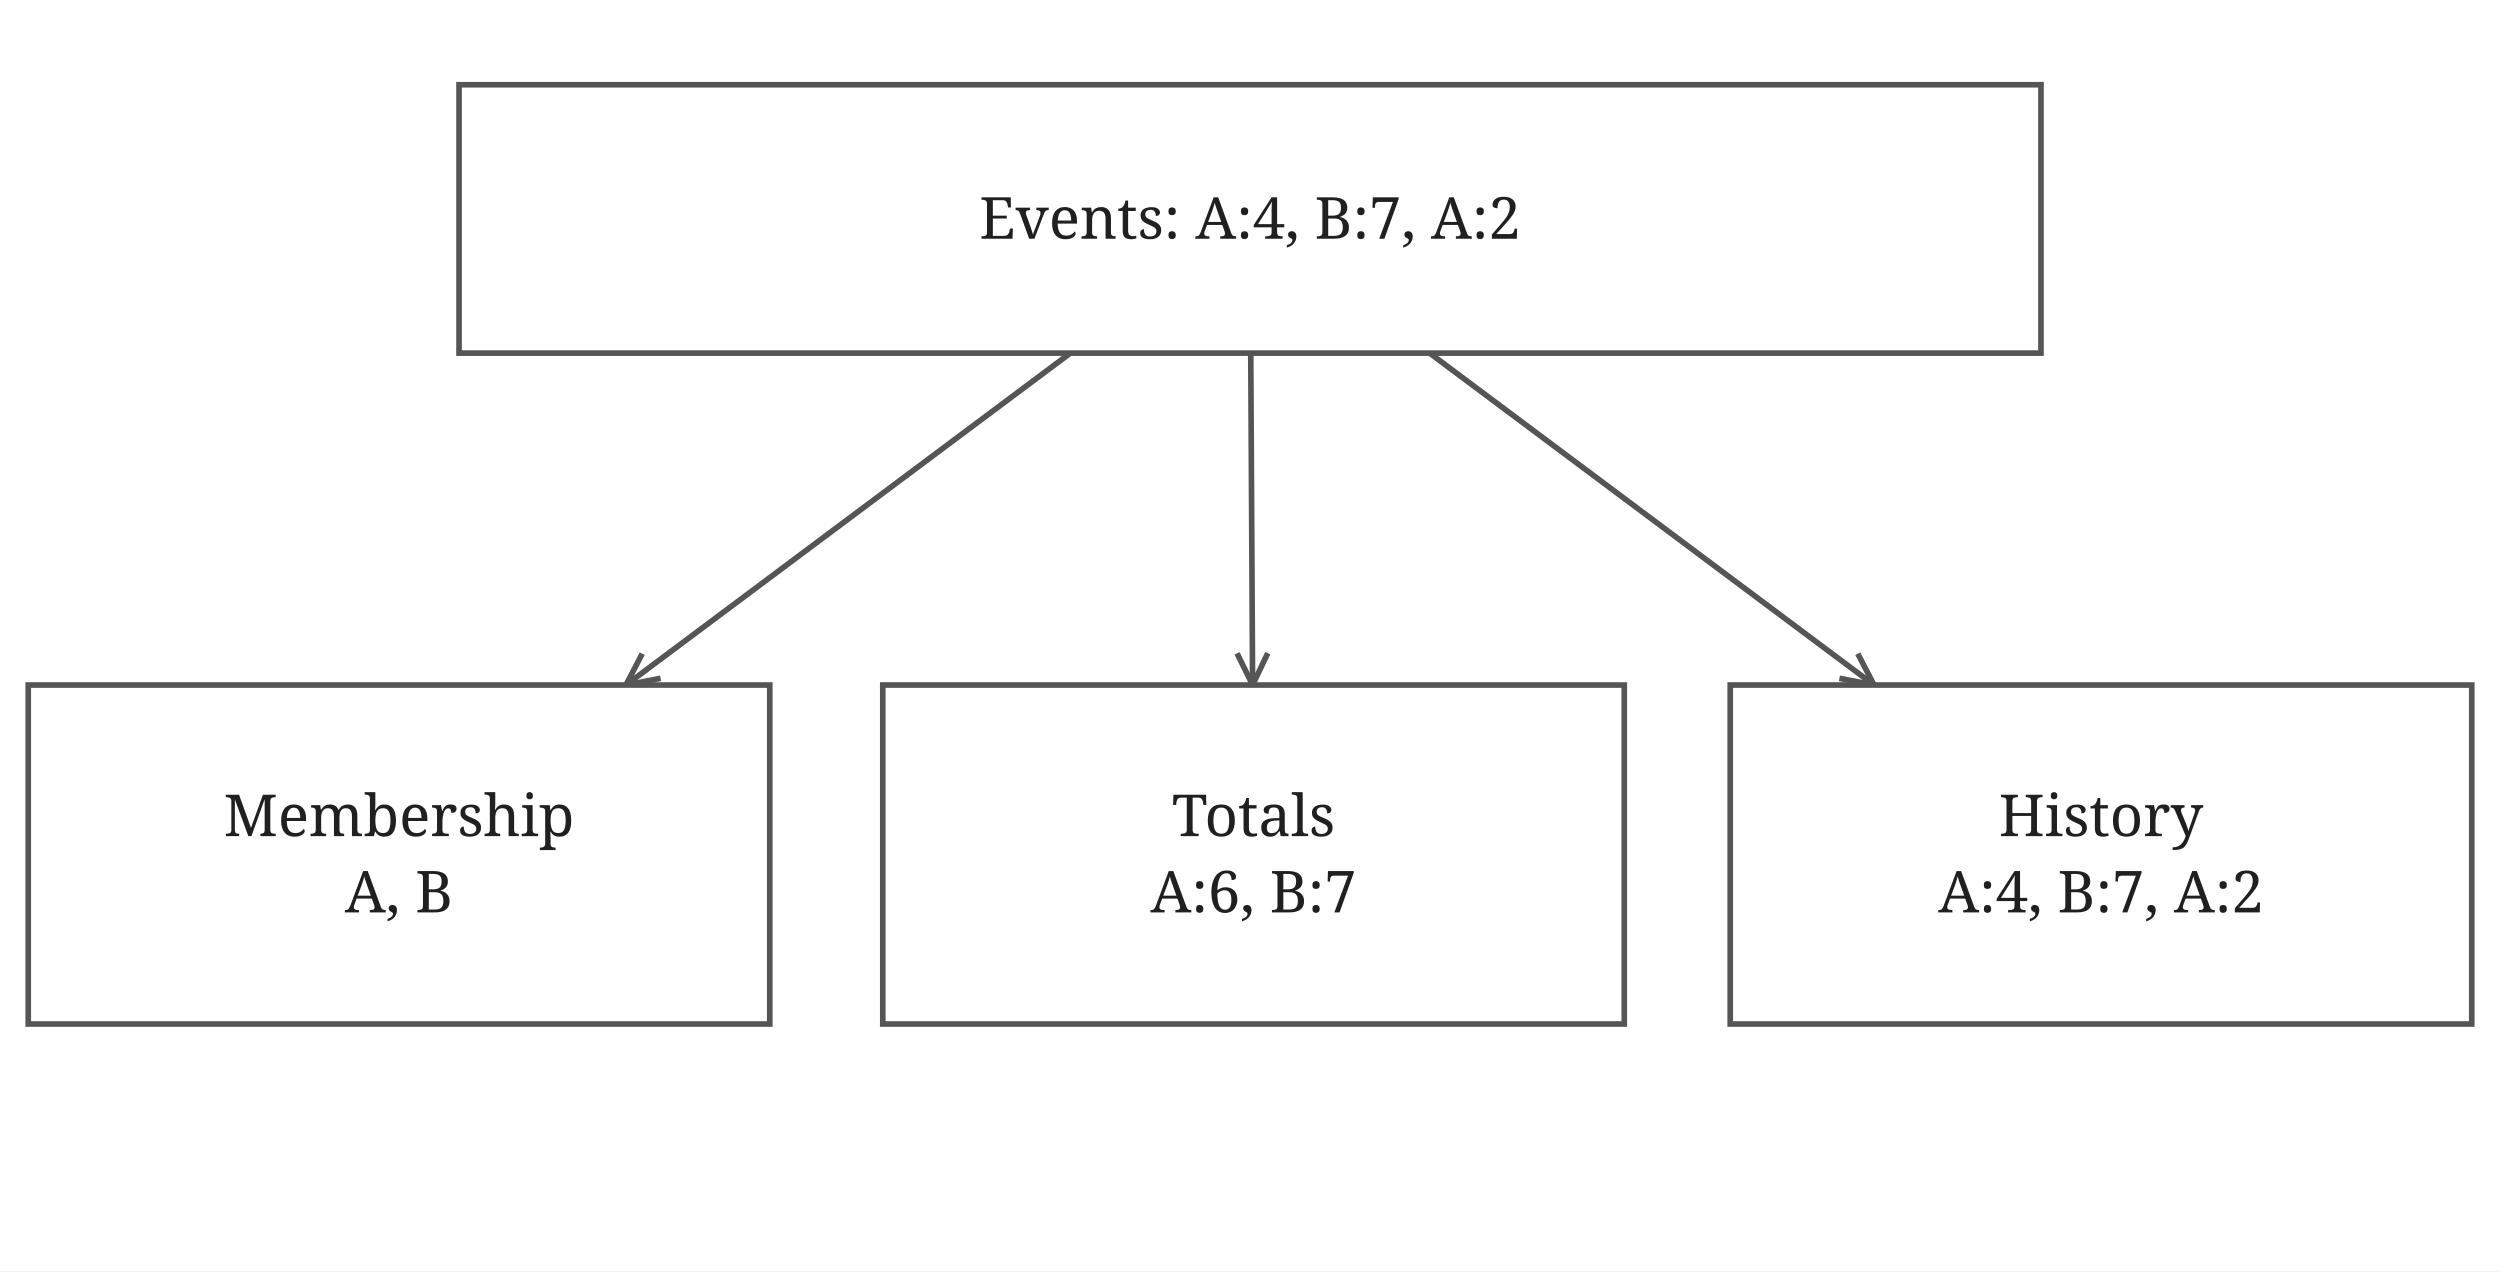
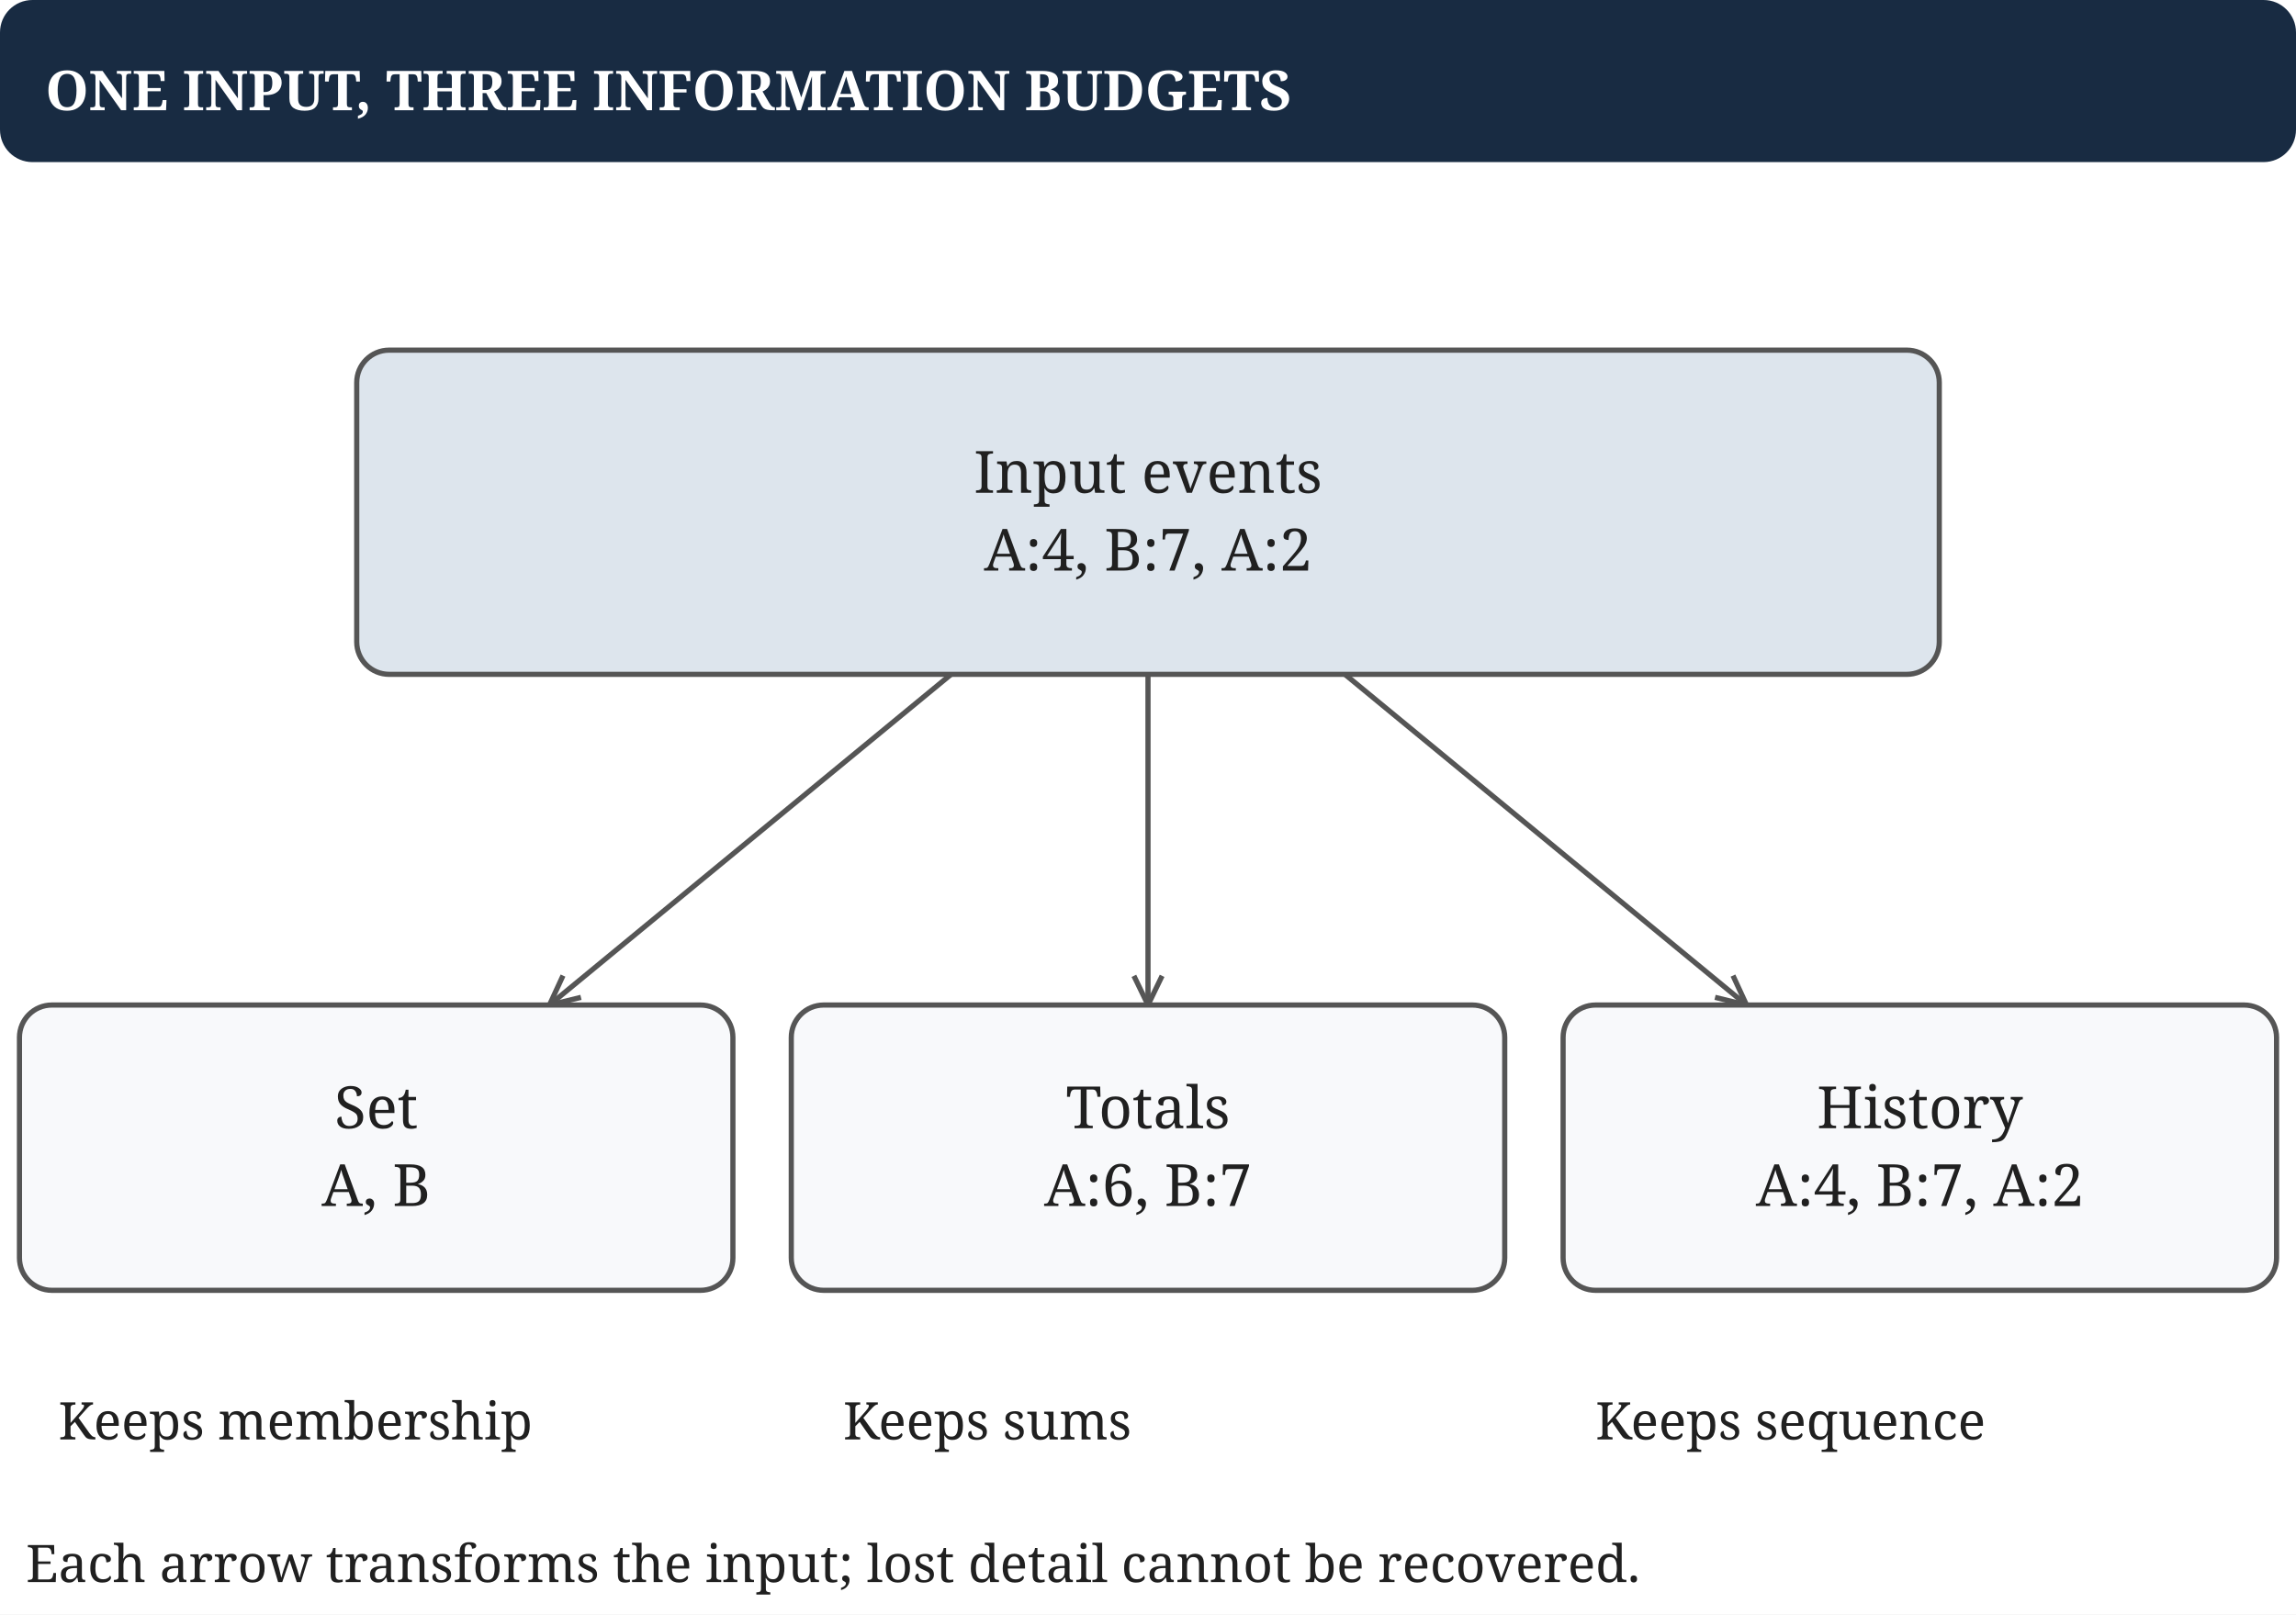
- <svg xmlns="http://www.w3.org/2000/svg" viewBox="0 0 354 180" role="img">
+ <svg xmlns="http://www.w3.org/2000/svg" viewBox="0 0 354 249" role="img">
  <rect width="100%" height="100%" fill="white" />
-   <line x1="151.561" y1="50.0" x2="88.633" y2="97.0" stroke="#555555" stroke-width="0.8" />
-   <line x1="88.633" y1="97.0" x2="93.542" y2="96.048" stroke="#555555" stroke-width="0.8" />
-   <line x1="88.633" y1="97.0" x2="90.939" y2="92.563" stroke="#555555" stroke-width="0.8" />
-   <line x1="177.106" y1="50.0" x2="177.367" y2="97.0" stroke="#555555" stroke-width="0.8" />
-   <line x1="177.367" y1="97.0" x2="179.516" y2="92.486" stroke="#555555" stroke-width="0.8" />
-   <line x1="177.367" y1="97.0" x2="175.167" y2="92.51" stroke="#555555" stroke-width="0.8" />
-   <line x1="202.439" y1="50.0" x2="265.367" y2="97.0" stroke="#555555" stroke-width="0.8" />
-   <line x1="265.367" y1="97.0" x2="263.061" y2="92.563" stroke="#555555" stroke-width="0.8" />
-   <line x1="265.367" y1="97.0" x2="260.458" y2="96.048" stroke="#555555" stroke-width="0.8" />
-   <rect x="65" y="12" width="224" height="38" fill="#ffffff" stroke="#555555" stroke-width="0.8" />
-   <text x="177.0" y="33.8" text-anchor="middle" fill="#202020" font-family="Georgia, serif" font-size="8.2">Events: A:4, B:7, A:2</text>
-   <rect x="4" y="97" width="105" height="48" fill="#ffffff" stroke="#555555" stroke-width="0.8" />
-   <text x="56.5" y="118.4" text-anchor="middle" fill="#202020" font-family="Georgia, serif" font-size="8.2">Membership</text>
-   <text x="56.5" y="129.2" text-anchor="middle" fill="#202020" font-family="Georgia, serif" font-size="8.2">A, B</text>
-   <rect x="125" y="97" width="105" height="48" fill="#ffffff" stroke="#555555" stroke-width="0.8" />
-   <text x="177.5" y="118.4" text-anchor="middle" fill="#202020" font-family="Georgia, serif" font-size="8.2">Totals</text>
-   <text x="177.5" y="129.2" text-anchor="middle" fill="#202020" font-family="Georgia, serif" font-size="8.2">A:6, B:7</text>
-   <rect x="245" y="97" width="105" height="48" fill="#ffffff" stroke="#555555" stroke-width="0.8" />
-   <text x="297.5" y="118.4" text-anchor="middle" fill="#202020" font-family="Georgia, serif" font-size="8.2">History</text>
-   <text x="297.5" y="129.2" text-anchor="middle" fill="#202020" font-family="Georgia, serif" font-size="8.2">A:4, B:7, A:2</text>
+   <rect x="0" y="0" width="354" height="25" rx="5" fill="#182b42" stroke="none" stroke-width="0.8" />
+   <text x="7" y="17" text-anchor="start" fill="#ffffff" font-family="Georgia, serif" font-weight="bold" font-size="8.5">ONE INPUT, THREE INFORMATION BUDGETS</text>
+   <line x1="146.643" y1="104.0" x2="84.714" y2="155.0" stroke="#555555" stroke-width="0.8" />
+   <line x1="84.714" y1="155.0" x2="89.572" y2="153.817" stroke="#555555" stroke-width="0.8" />
+   <line x1="84.714" y1="155.0" x2="86.807" y2="150.459" stroke="#555555" stroke-width="0.8" />
+   <line x1="177.0" y1="104.0" x2="177.0" y2="155.0" stroke="#555555" stroke-width="0.8" />
+   <line x1="177.0" y1="155.0" x2="179.175" y2="150.498" stroke="#555555" stroke-width="0.8" />
+   <line x1="177.0" y1="155.0" x2="174.825" y2="150.498" stroke="#555555" stroke-width="0.8" />
+   <line x1="207.357" y1="104.0" x2="269.286" y2="155.0" stroke="#555555" stroke-width="0.8" />
+   <line x1="269.286" y1="155.0" x2="267.193" y2="150.459" stroke="#555555" stroke-width="0.8" />
+   <line x1="269.286" y1="155.0" x2="264.428" y2="153.817" stroke="#555555" stroke-width="0.8" />
+   <rect x="55" y="54" width="244" height="50" rx="5" fill="#dde5ed" stroke="#555555" stroke-width="0.8" />
+   <text x="177.0" y="76.0" text-anchor="middle" fill="#202020" font-family="Georgia, serif" font-weight="normal" font-size="9">Input events</text>
+   <text x="177.0" y="88.0" text-anchor="middle" fill="#202020" font-family="Georgia, serif" font-weight="normal" font-size="9">A:4, B:7, A:2</text>
+   <rect x="3" y="155" width="110" height="44" rx="5" fill="#f8f9fb" stroke="#555555" stroke-width="0.8" />
+   <text x="58.0" y="174.0" text-anchor="middle" fill="#202020" font-family="Georgia, serif" font-weight="normal" font-size="9">Set</text>
+   <text x="58.0" y="186.0" text-anchor="middle" fill="#202020" font-family="Georgia, serif" font-weight="normal" font-size="9">A, B</text>
+   <rect x="122" y="155" width="110" height="44" rx="5" fill="#f8f9fb" stroke="#555555" stroke-width="0.8" />
+   <text x="177.0" y="174.0" text-anchor="middle" fill="#202020" font-family="Georgia, serif" font-weight="normal" font-size="9">Totals</text>
+   <text x="177.0" y="186.0" text-anchor="middle" fill="#202020" font-family="Georgia, serif" font-weight="normal" font-size="9">A:6, B:7</text>
+   <rect x="241" y="155" width="110" height="44" rx="5" fill="#f8f9fb" stroke="#555555" stroke-width="0.8" />
+   <text x="296.0" y="174.0" text-anchor="middle" fill="#202020" font-family="Georgia, serif" font-weight="normal" font-size="9">History</text>
+   <text x="296.0" y="186.0" text-anchor="middle" fill="#202020" font-family="Georgia, serif" font-weight="normal" font-size="9">A:4, B:7, A:2</text>
+   <rect x="7" y="213" width="71.859" height="11" fill="#ffffff" stroke="none" stroke-width="0.8" />
+   <text x="9" y="222" text-anchor="start" fill="#202020" font-family="Georgia, serif" font-weight="normal" font-size="8">Keeps membership</text>
+   <rect x="128" y="213" width="45.809" height="11" fill="#ffffff" stroke="none" stroke-width="0.8" />
+   <text x="130" y="222" text-anchor="start" fill="#202020" font-family="Georgia, serif" font-weight="normal" font-size="8">Keeps sums</text>
+   <rect x="244" y="213" width="59.742" height="11" fill="#ffffff" stroke="none" stroke-width="0.8" />
+   <text x="246" y="222" text-anchor="start" fill="#202020" font-family="Georgia, serif" font-weight="normal" font-size="8">Keeps sequence</text>
+   <rect x="2" y="235" width="233.52" height="11" fill="#ffffff" stroke="none" stroke-width="0.8" />
+   <text x="4" y="244" text-anchor="start" fill="#202020" font-family="Georgia, serif" font-weight="normal" font-size="8">Each arrow transforms the input; lost detail cannot be recovered.</text>
</svg>
